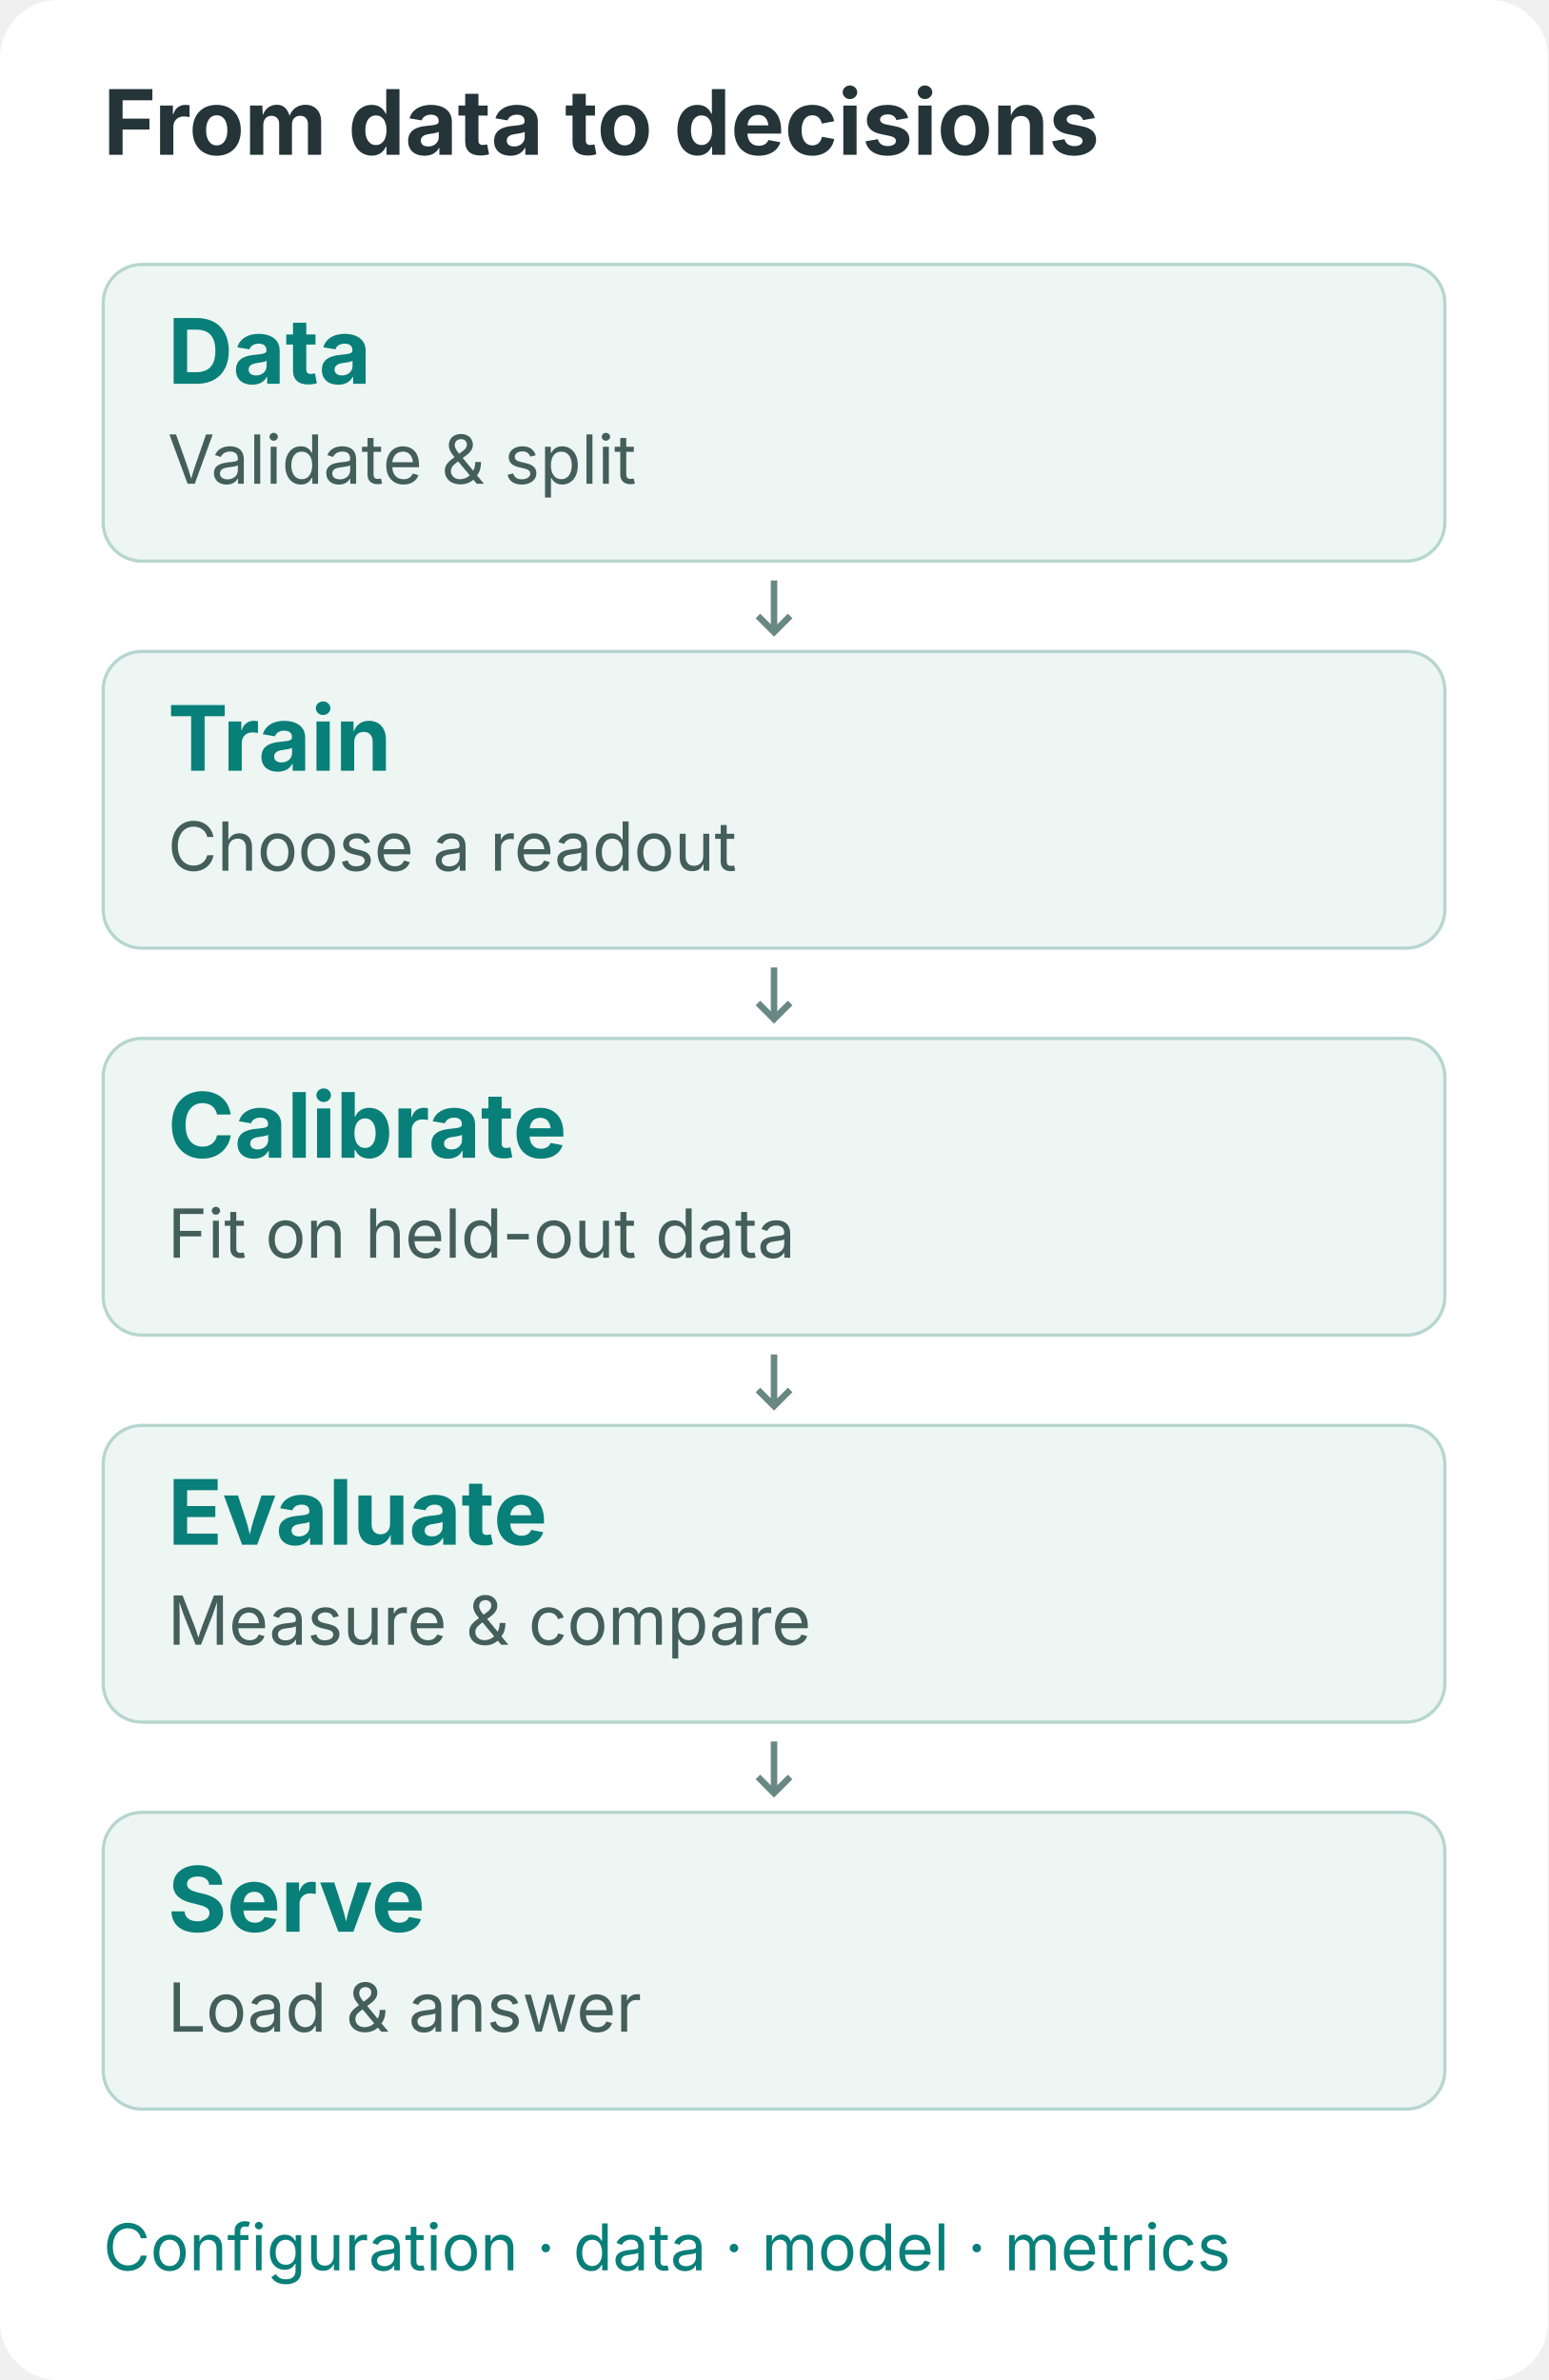
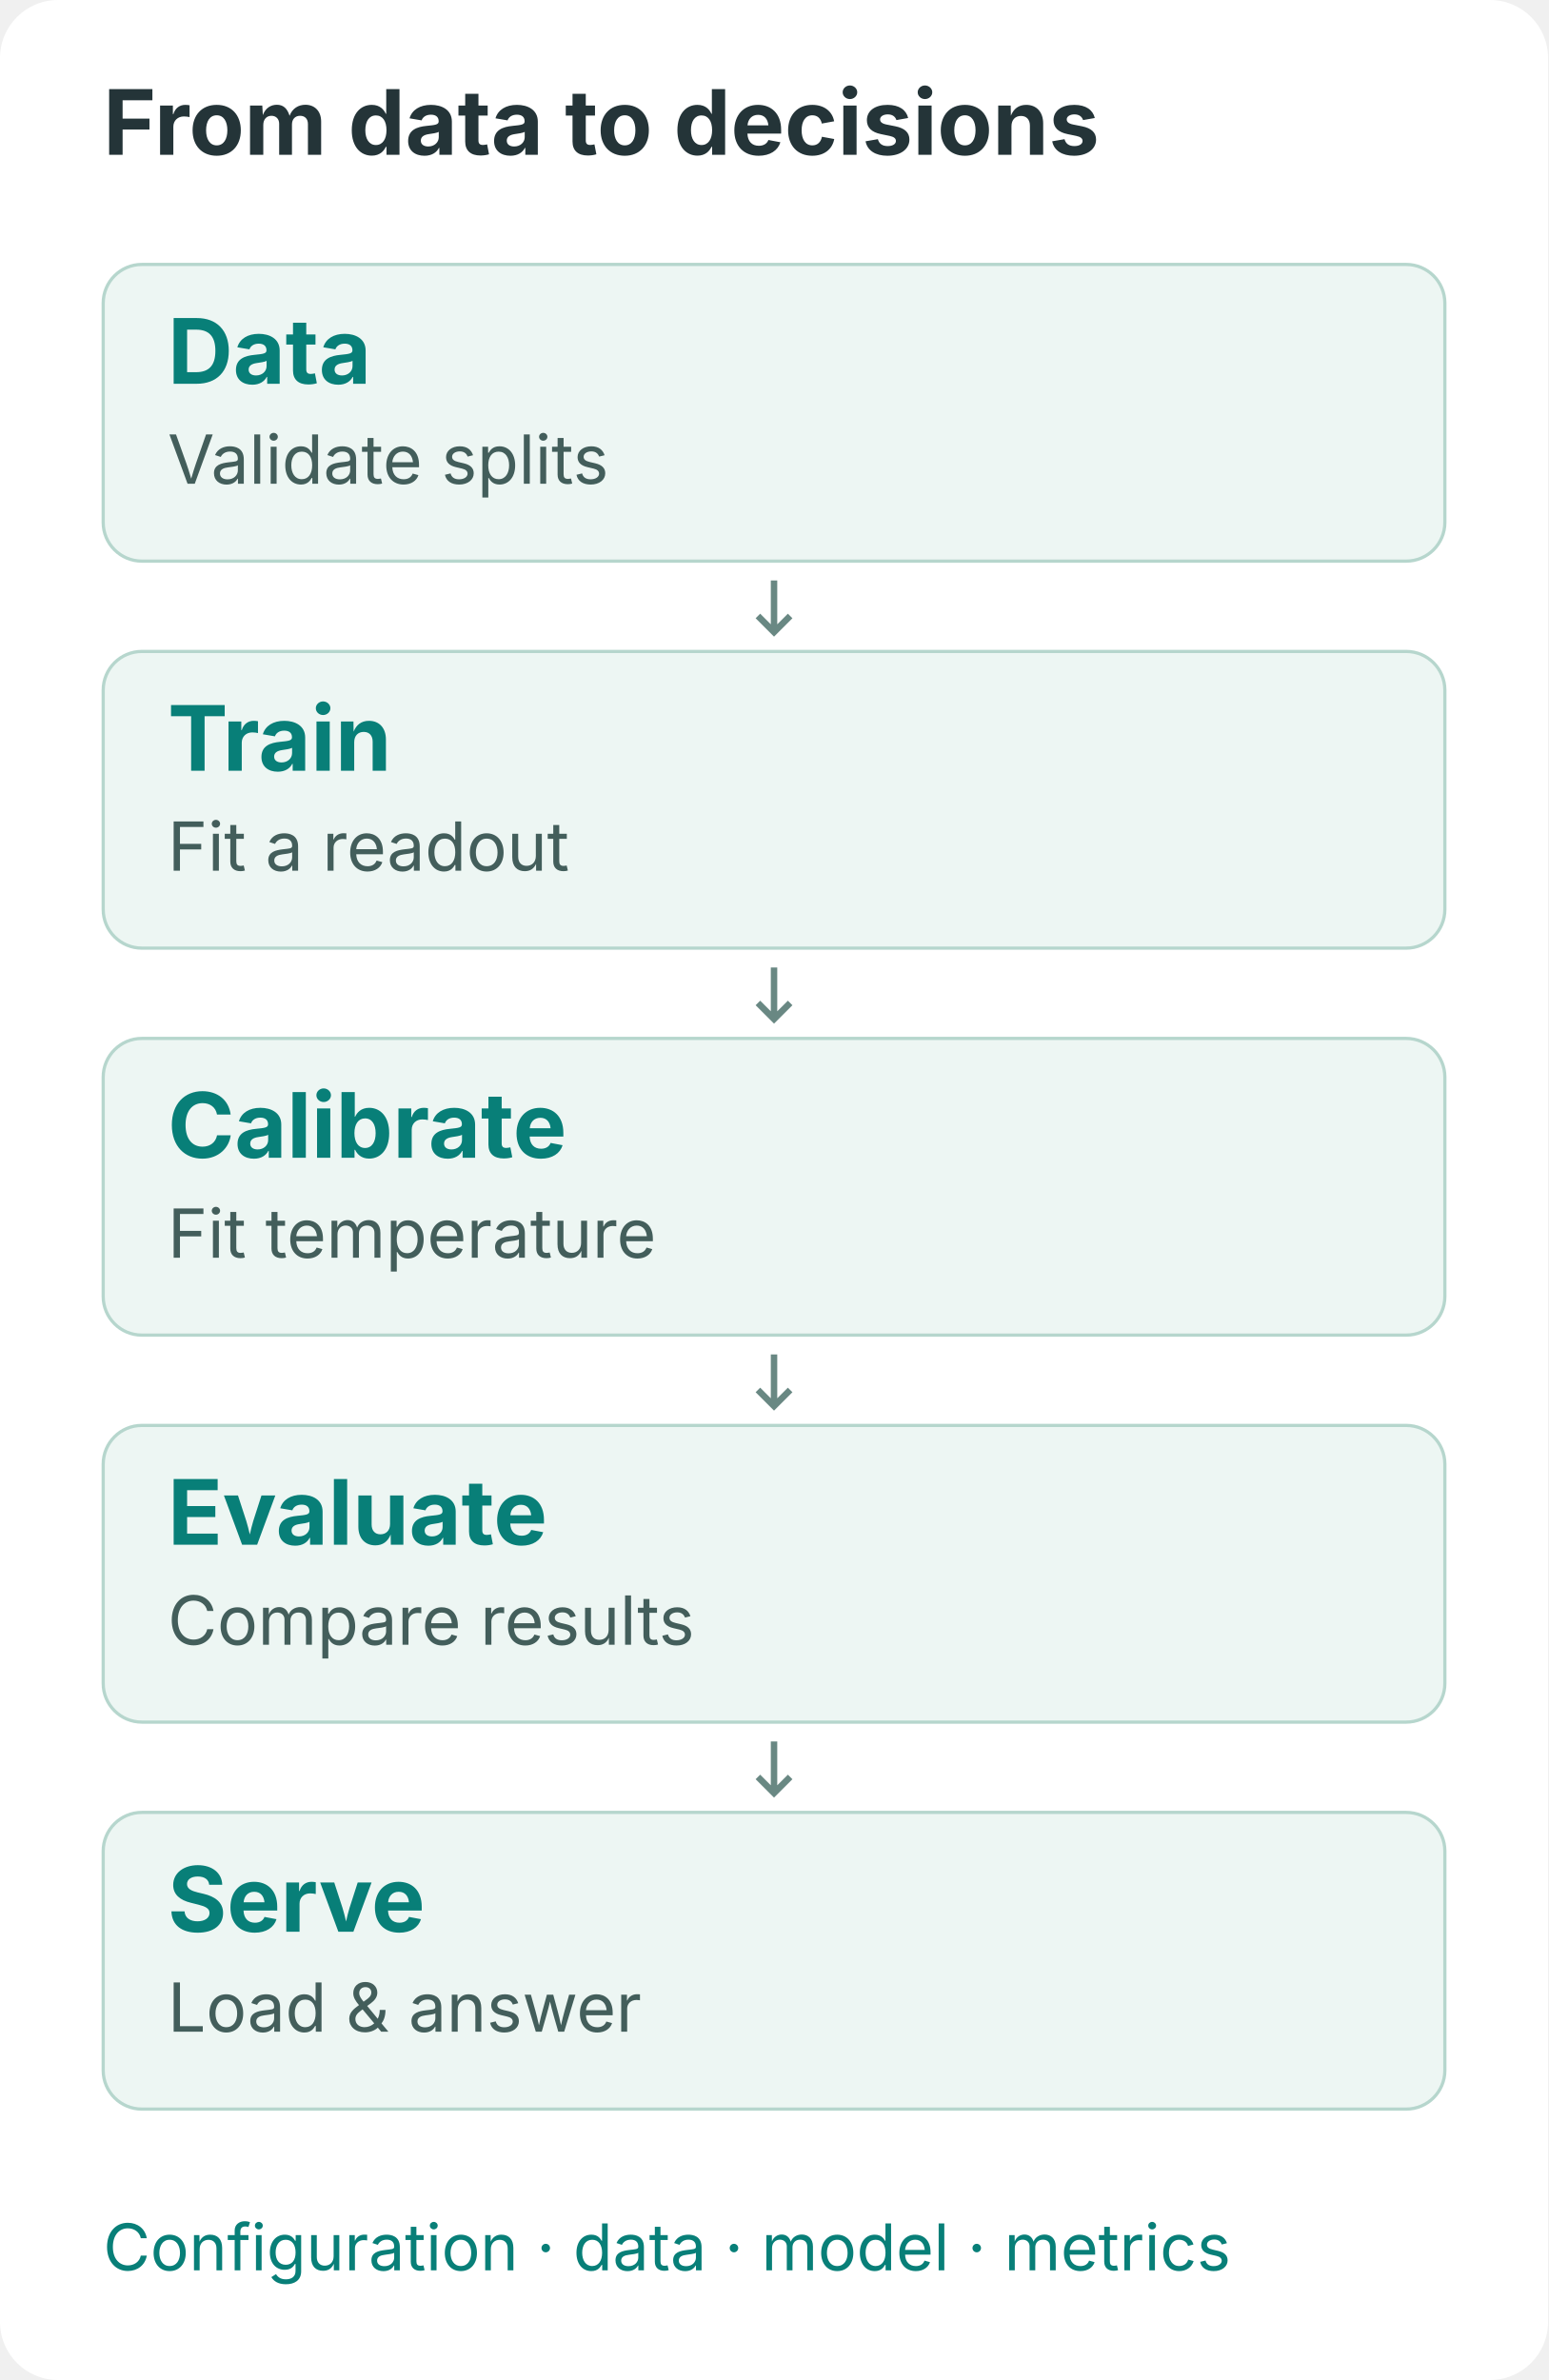
<svg xmlns="http://www.w3.org/2000/svg" width="480" height="738" viewBox="0 0 480 738" role="img" aria-labelledby="title">
  <style>text {font-family: "Inter", "DejaVu Sans", Arial, sans-serif}</style>
  <rect width="480" height="738" rx="18" fill="#ffffff" />
  <text x="32" y="48" font-size="28" fill="#243438" font-weight="650">From data to decisions</text>
  <rect x="32" y="82" width="416" height="92" rx="12" fill="#edf6f3" stroke="#b6d6cd" />
  <text x="52" y="119" font-size="28" fill="#087f78" font-weight="650">Data</text>
-   <text x="52" y="150" font-size="21" fill="#435e5b" font-weight="400">Validate &amp; split</text>
+   <text x="52" y="150" font-size="21" fill="#435e5b" font-weight="400">Validate splits</text>
  <path d="M240 180 v16 m-5 -5 l5 5 5 -5" fill="none" stroke="#698883" stroke-width="2" />
  <rect x="32" y="202" width="416" height="92" rx="12" fill="#edf6f3" stroke="#b6d6cd" />
  <text x="52" y="239" font-size="28" fill="#087f78" font-weight="650">Train</text>
-   <text x="52" y="270" font-size="21" fill="#435e5b" font-weight="400">Choose a readout</text>
+   <text x="52" y="270" font-size="21" fill="#435e5b" font-weight="400">Fit a readout</text>
  <path d="M240 300 v16 m-5 -5 l5 5 5 -5" fill="none" stroke="#698883" stroke-width="2" />
  <rect x="32" y="322" width="416" height="92" rx="12" fill="#edf6f3" stroke="#b6d6cd" />
  <text x="52" y="359" font-size="28" fill="#087f78" font-weight="650">Calibrate</text>
-   <text x="52" y="390" font-size="21" fill="#435e5b" font-weight="400">Fit on held-out data</text>
+   <text x="52" y="390" font-size="21" fill="#435e5b" font-weight="400">Fit temperature</text>
  <path d="M240 420 v16 m-5 -5 l5 5 5 -5" fill="none" stroke="#698883" stroke-width="2" />
  <rect x="32" y="442" width="416" height="92" rx="12" fill="#edf6f3" stroke="#b6d6cd" />
  <text x="52" y="479" font-size="28" fill="#087f78" font-weight="650">Evaluate</text>
-   <text x="52" y="510" font-size="21" fill="#435e5b" font-weight="400">Measure &amp; compare</text>
+   <text x="52" y="510" font-size="21" fill="#435e5b" font-weight="400">Compare results</text>
  <path d="M240 540 v16 m-5 -5 l5 5 5 -5" fill="none" stroke="#698883" stroke-width="2" />
  <rect x="32" y="562" width="416" height="92" rx="12" fill="#edf6f3" stroke="#b6d6cd" />
  <text x="52" y="599" font-size="28" fill="#087f78" font-weight="650">Serve</text>
  <text x="52" y="630" font-size="21" fill="#435e5b" font-weight="400">Load &amp; answer</text>
  <text x="32" y="704" font-size="20" fill="#087f78" font-weight="400">Configuration · data · model · metrics</text>
</svg>
